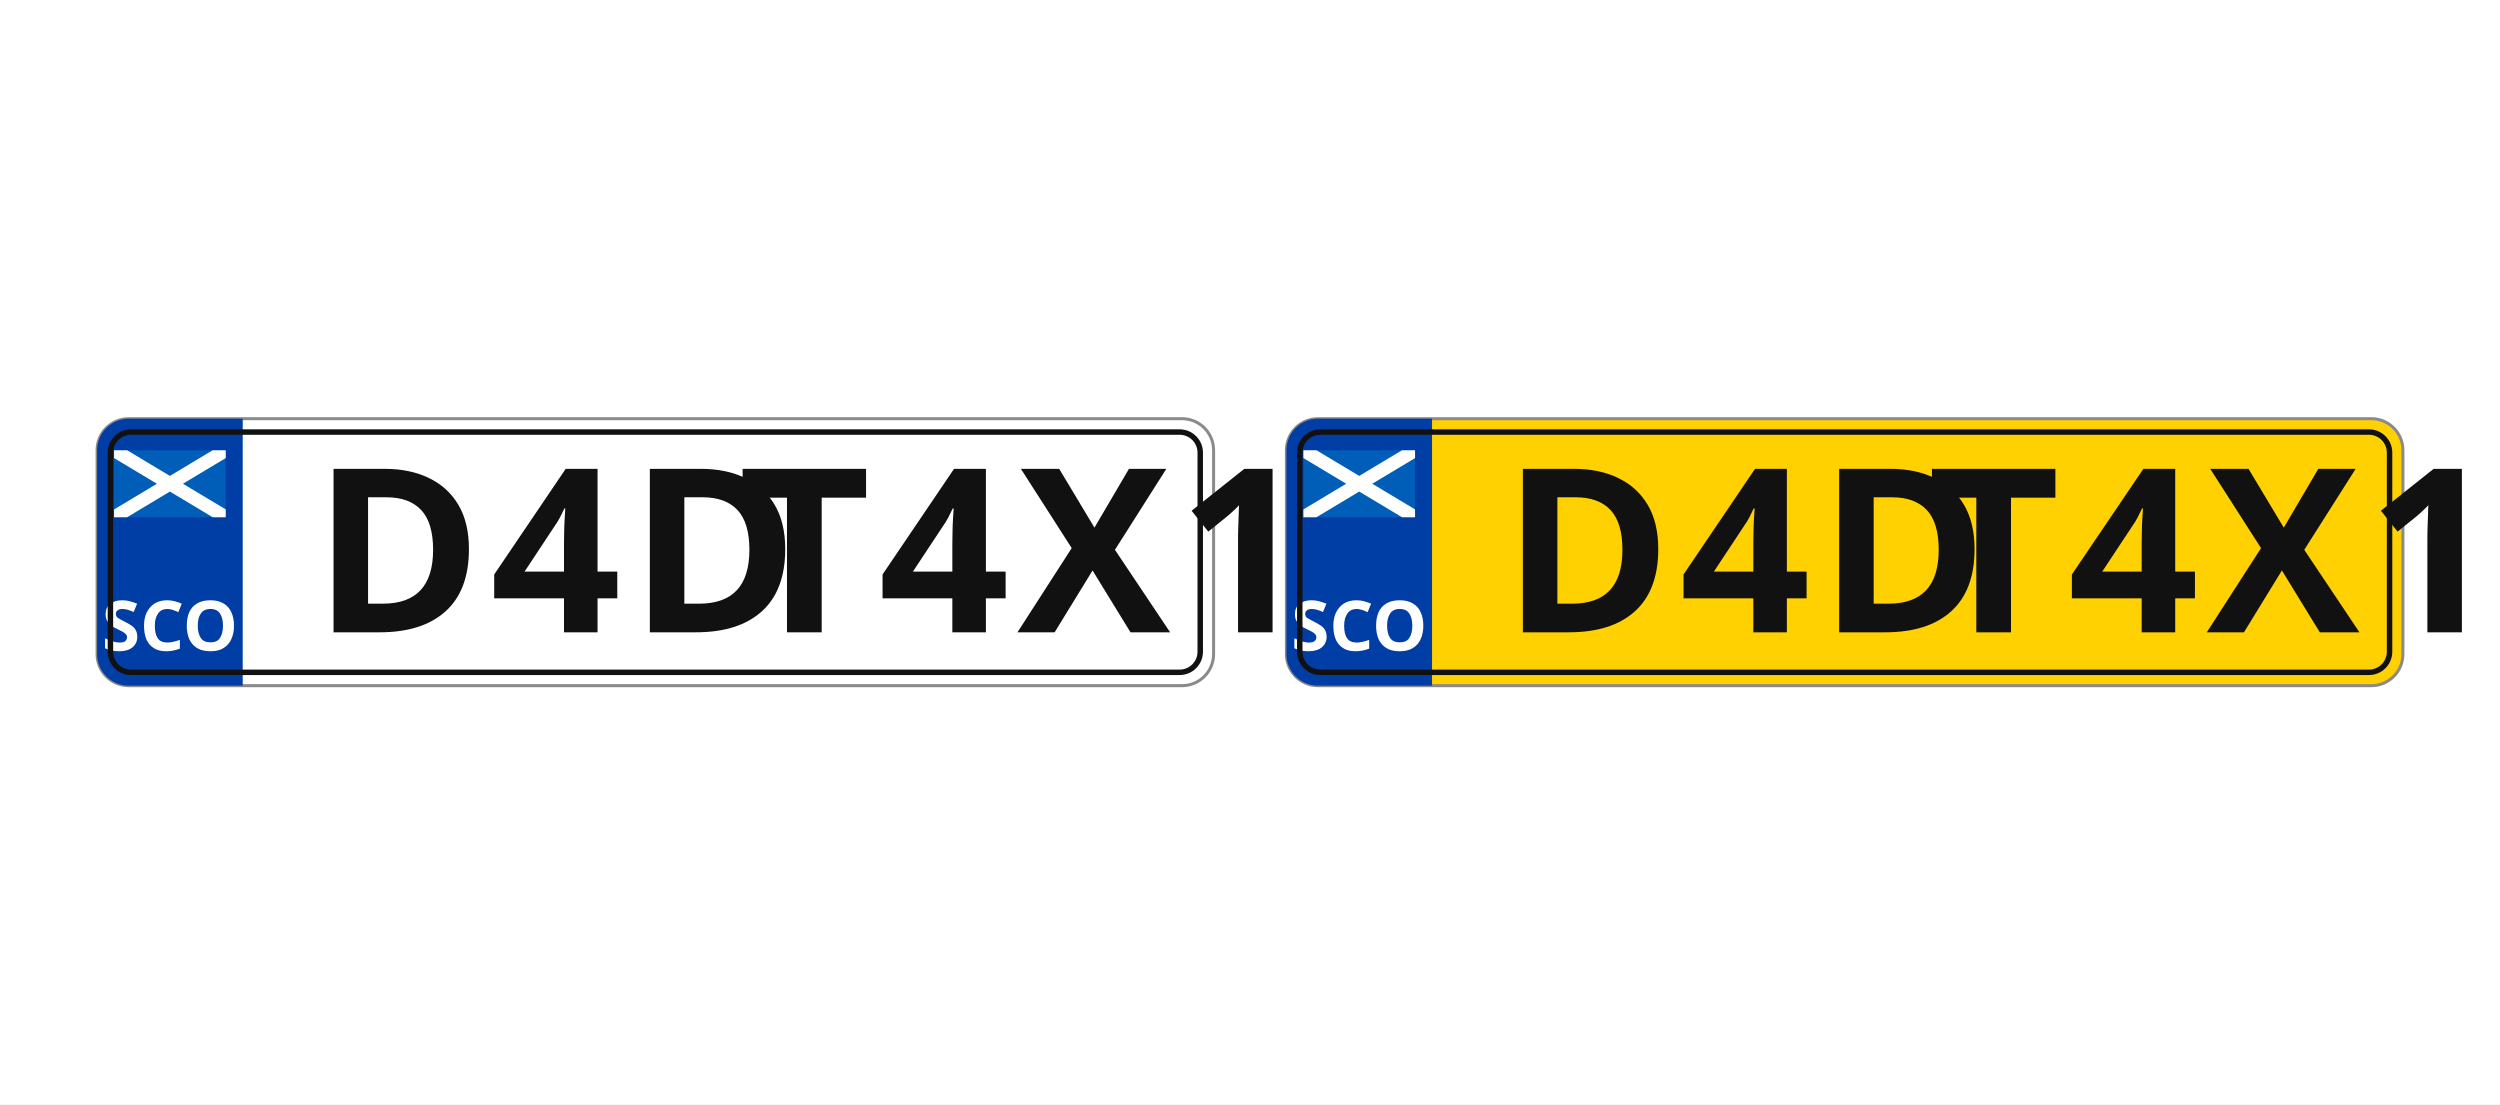
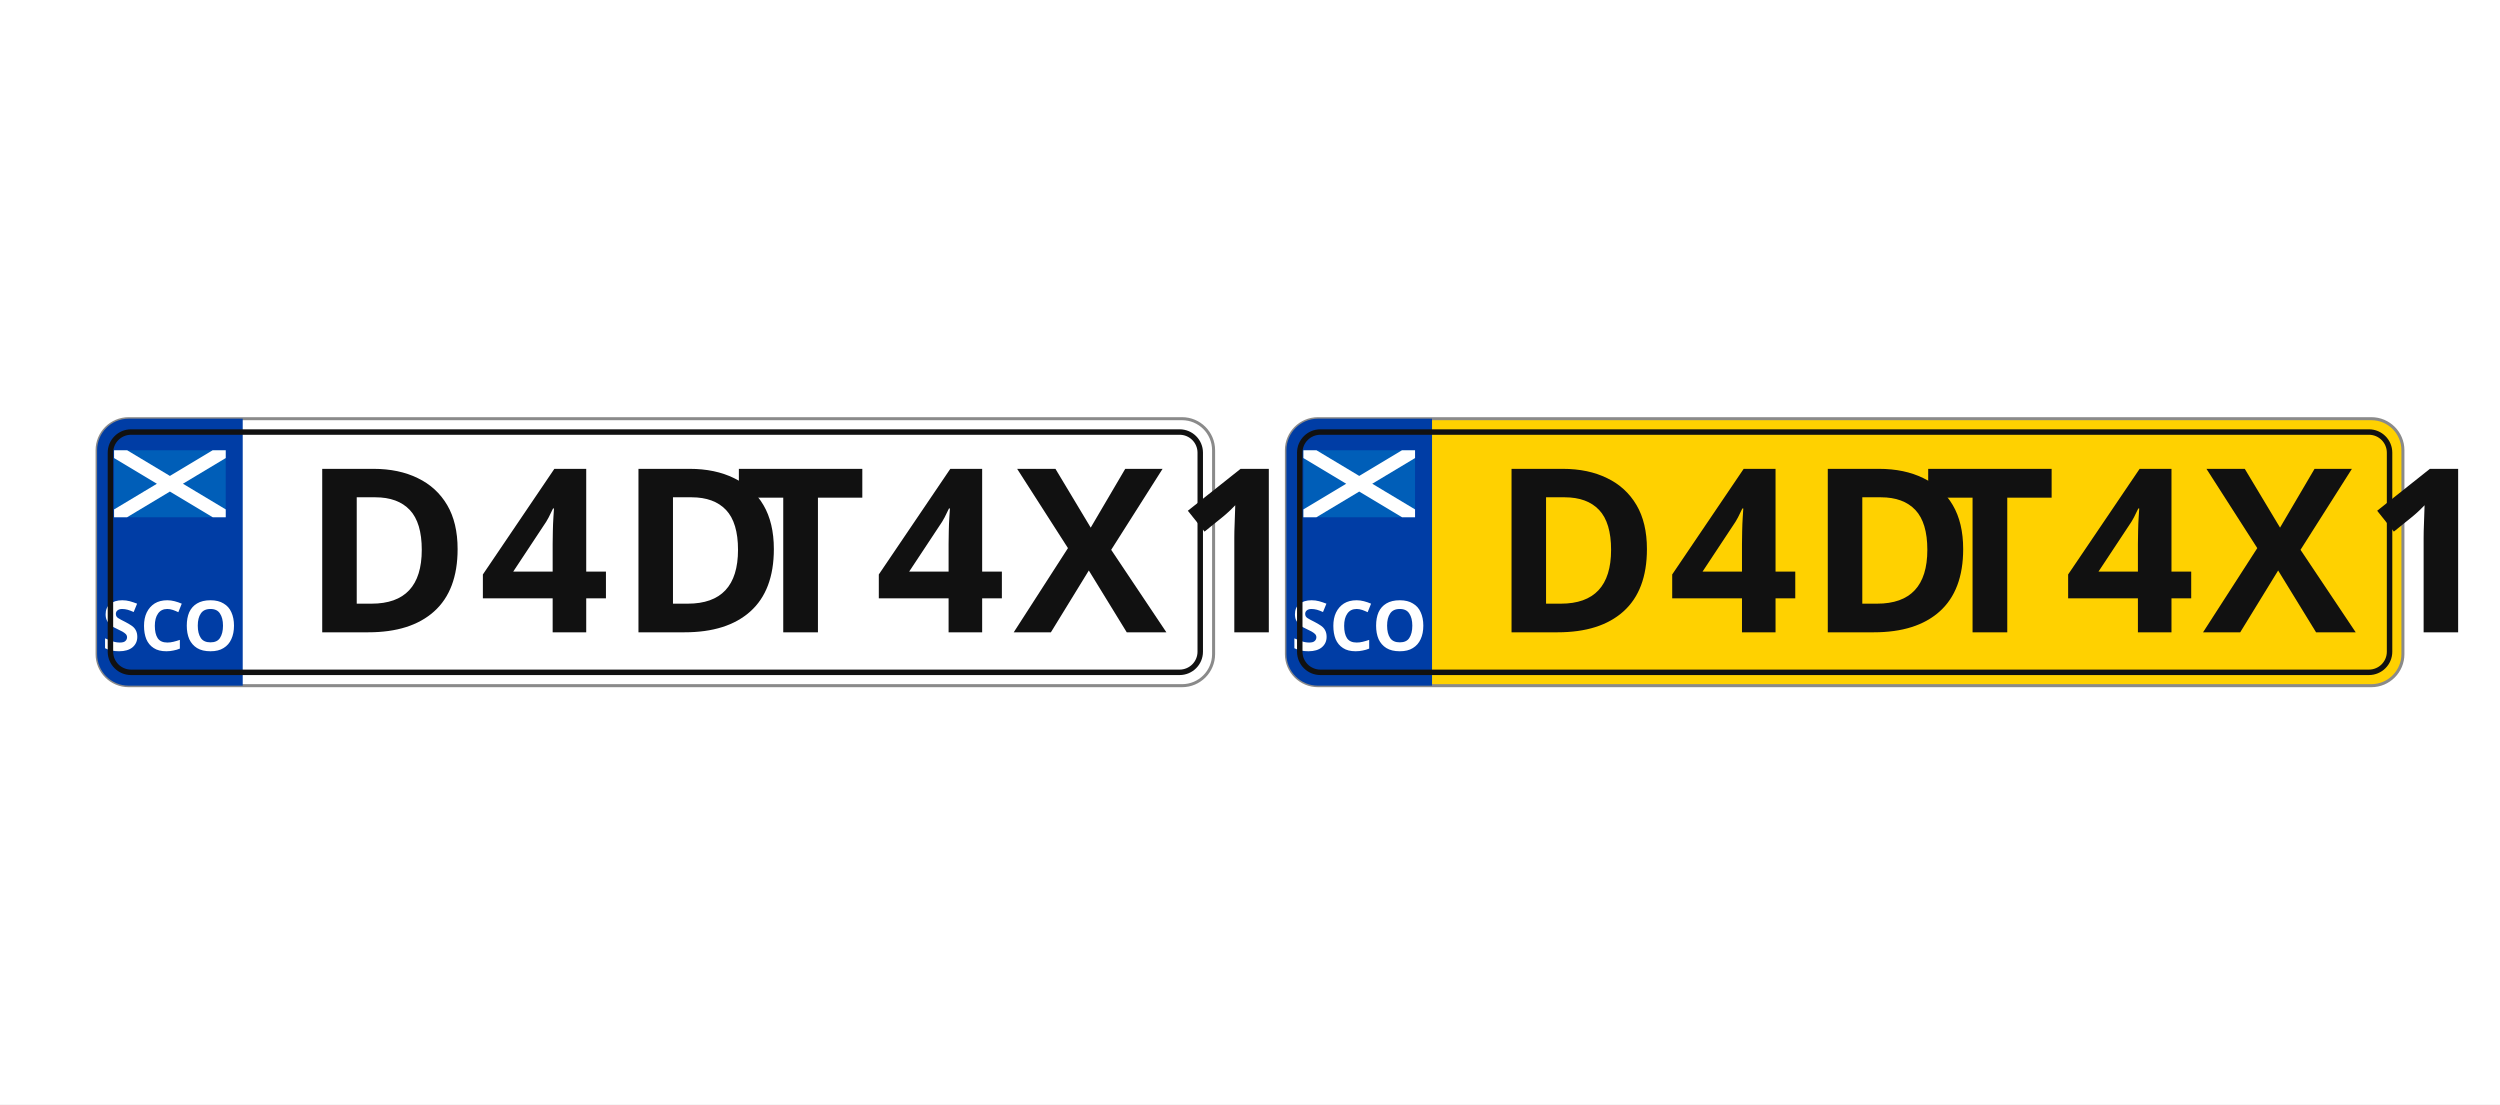
<svg xmlns="http://www.w3.org/2000/svg" width="206mm" height="91mm" viewBox="0 0 206 91">
  <g id="Background">
    <rect width="206.0" height="91.0" fill="#FFFFFF" />
  </g>
  <g id="front">
    <clipPath id="frontc">
      <rect x="8.000" y="34.500" width="92.0" height="22.0" rx="2.6" />
    </clipPath>
    <rect x="8.000" y="34.500" width="92.0" height="22.0" rx="2.6" fill="#FFFFFF" stroke="#8A8A8A" stroke-width="0.25" />
    <g clip-path="url(#frontc)">
      <rect id="frontband" x="8.000" y="34.500" width="12.0" height="22.0" fill="#003DA5" />
    </g>
    <svg x="9.400" y="37.100" width="9.200" height="5.520" viewBox="0 0 5 3">
      <rect width="5" height="3" fill="#005EB8" />
      <path d="M0,0 L5,3 M5,0 L0,3" stroke="#fff" stroke-width="0.6" />
    </svg>
    <text x="14.000" y="53.600" font-family="Barlow Condensed" font-weight="700" font-size="5.714" fill="#FFFFFF" text-anchor="middle">SCO</text>
-     <g id="frontreg" font-family="Barlow Condensed" font-weight="600" font-size="18.857" letter-spacing="0.660" fill="#111111">
-       <text x="25.782" y="52.100">D4D</text>
-       <text x="60.818" y="52.100">T4X1</text>
+     <g id="frontreg" font-family="Barlow Condensed" font-weight="700" font-size="18.857" letter-spacing="0.660" fill="#111111">
+       <text x="24.848" y="52.100">D4D</text>
+       <text x="60.507" y="52.100">T4X1</text>
    </g>
    <rect x="9.100" y="35.600" width="89.800" height="19.800" rx="1.7" fill="none" stroke="#111111" stroke-width="0.45" />
  </g>
  <g id="rear">
    <clipPath id="rearc">
      <rect x="106.000" y="34.500" width="92.0" height="22.0" rx="2.6" />
    </clipPath>
    <rect x="106.000" y="34.500" width="92.0" height="22.0" rx="2.6" fill="#FFD100" stroke="#8A8A8A" stroke-width="0.25" />
    <g clip-path="url(#rearc)">
      <rect id="rearband" x="106.000" y="34.500" width="12.0" height="22.0" fill="#003DA5" />
    </g>
    <svg x="107.400" y="37.100" width="9.200" height="5.520" viewBox="0 0 5 3">
      <rect width="5" height="3" fill="#005EB8" />
      <path d="M0,0 L5,3 M5,0 L0,3" stroke="#fff" stroke-width="0.6" />
    </svg>
    <text x="112.000" y="53.600" font-family="Barlow Condensed" font-weight="700" font-size="5.714" fill="#FFFFFF" text-anchor="middle">SCO</text>
-     <g id="rearreg" font-family="Barlow Condensed" font-weight="600" font-size="18.857" letter-spacing="0.660" fill="#111111">
-       <text x="123.782" y="52.100">D4D</text>
-       <text x="158.818" y="52.100">T4X1</text>
+     <g id="rearreg" font-family="Barlow Condensed" font-weight="700" font-size="18.857" letter-spacing="0.660" fill="#111111">
+       <text x="122.848" y="52.100">D4D</text>
+       <text x="158.507" y="52.100">T4X1</text>
    </g>
    <rect x="107.100" y="35.600" width="89.800" height="19.800" rx="1.7" fill="none" stroke="#111111" stroke-width="0.45" />
  </g>
  <g id="Guides" style="display:none" fill="none" stroke-width="0.2">
    <rect x="3.0" y="3.0" width="200.0" height="85.0" stroke="#00AEEF" stroke-dasharray="2,1" />
    <rect x="6.0" y="6.0" width="194.0" height="79.0" stroke="#EC008C" stroke-dasharray="1,1" />
  </g>
</svg>
